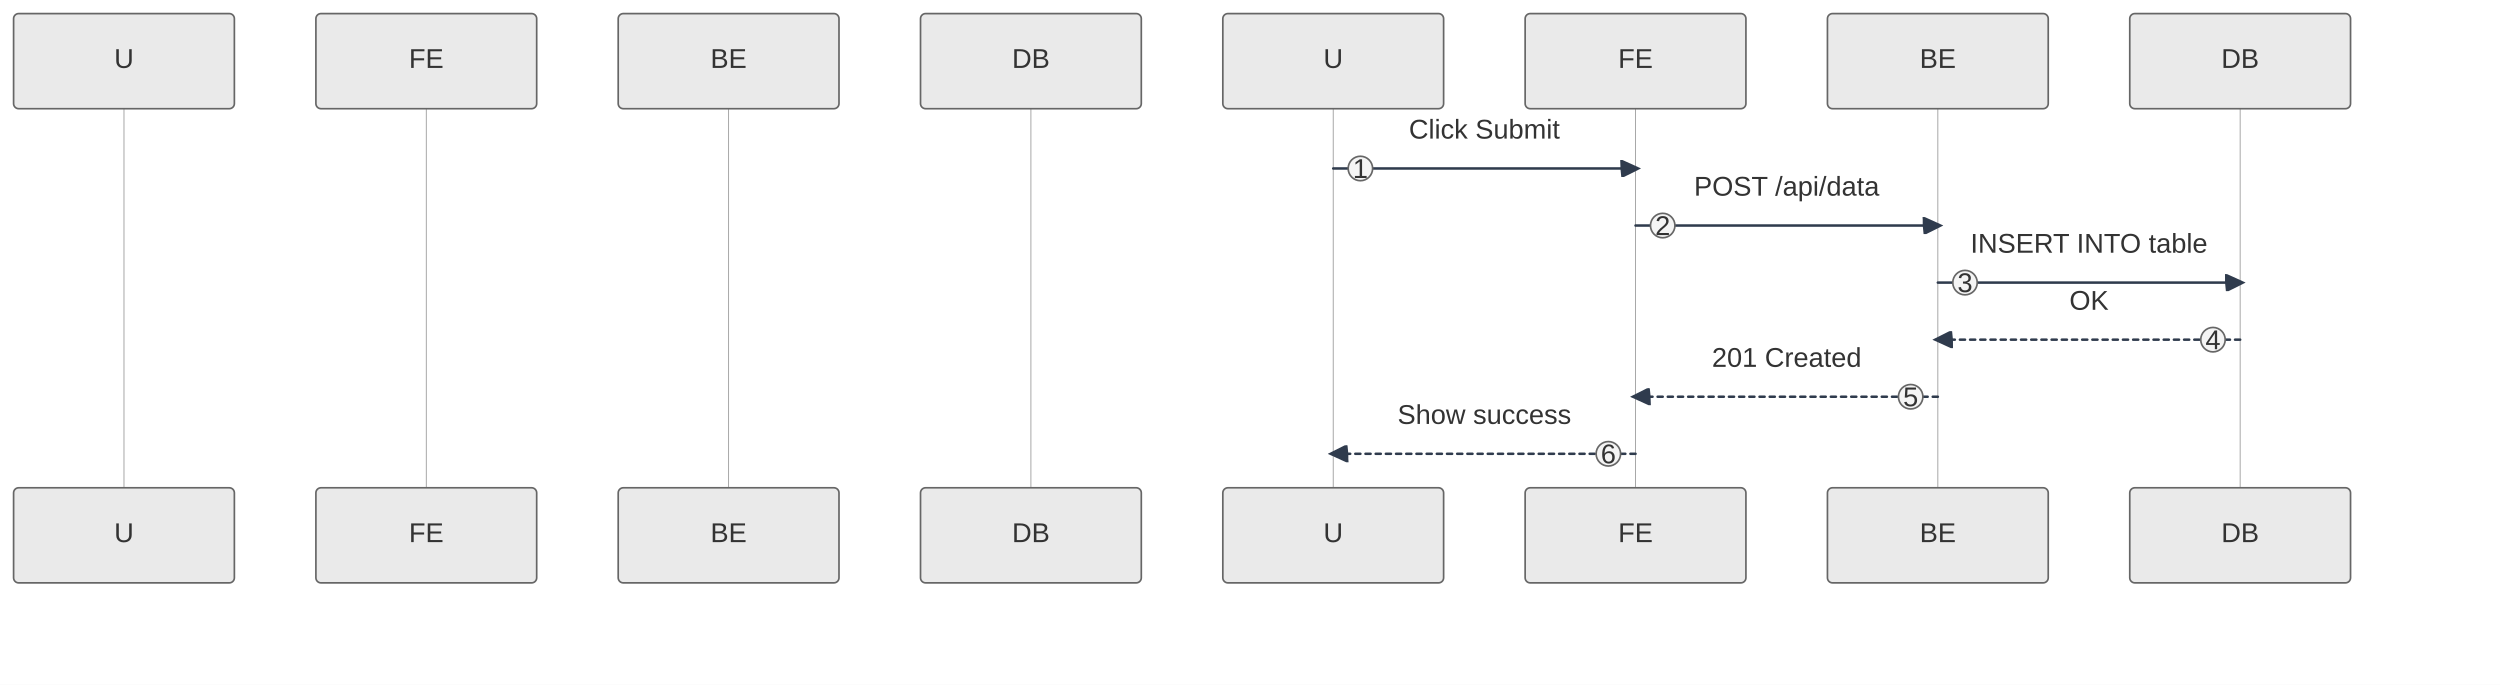
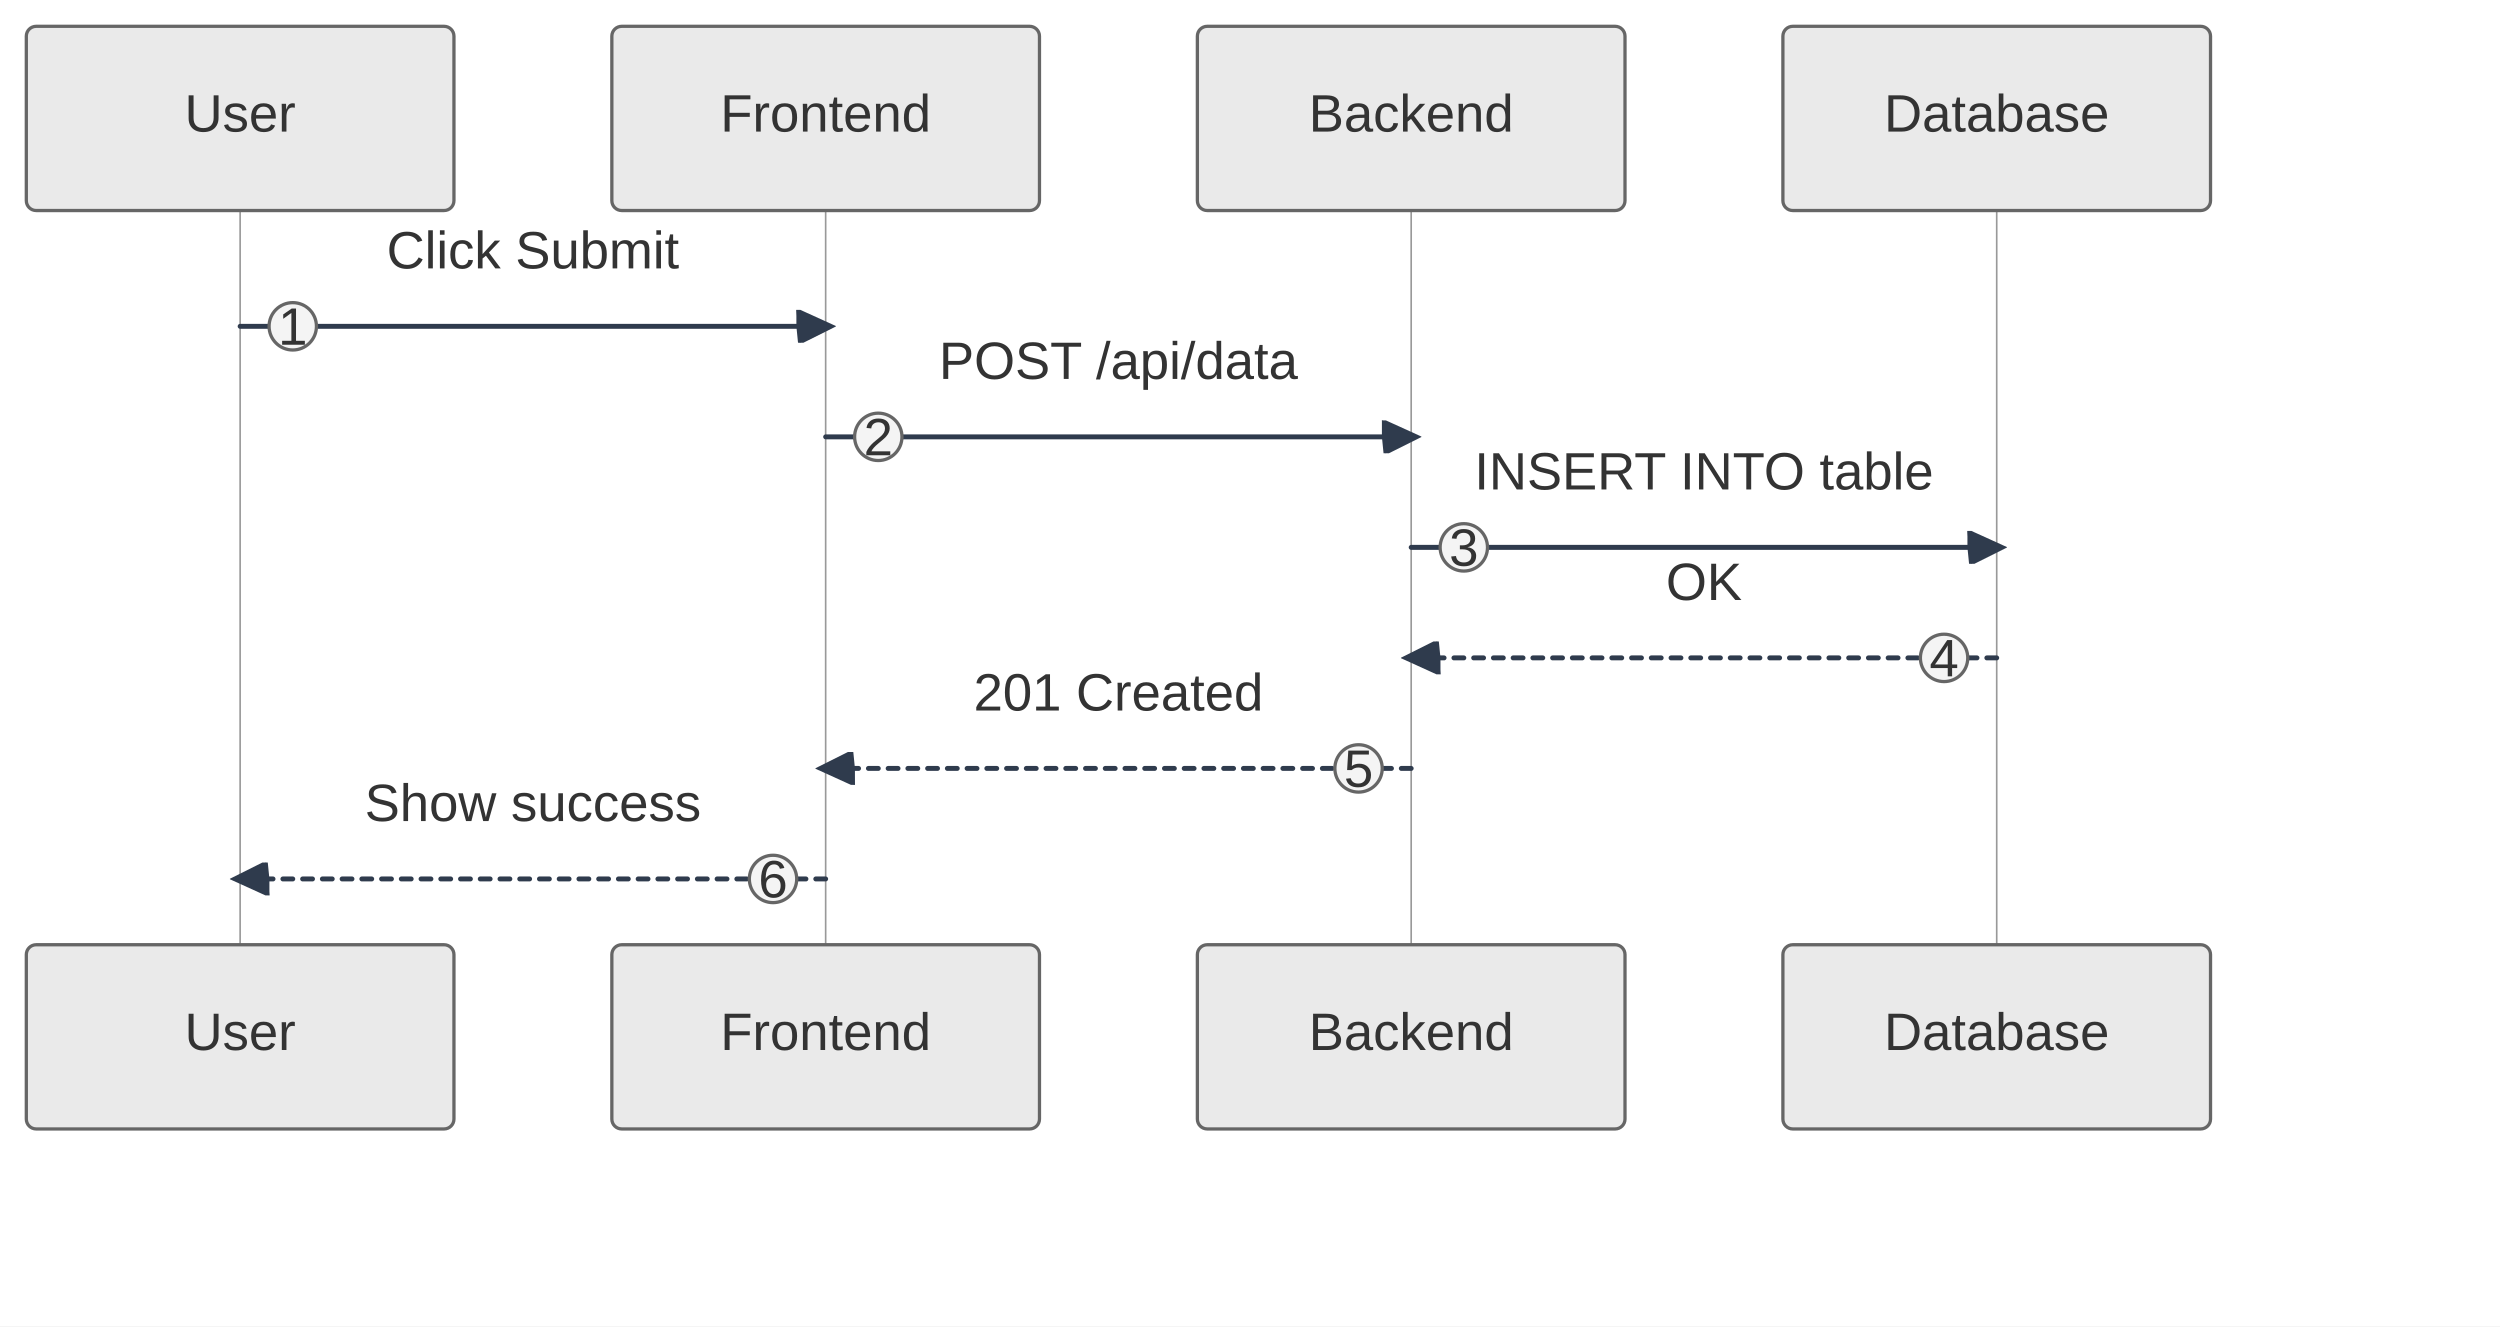
- <svg xmlns="http://www.w3.org/2000/svg" width="1472" height="403.2" viewBox="0 0 1472 403.2">
-   <rect x="0" y="0" width="1472" height="403.2" fill="#FFFFFF" />
+ <svg xmlns="http://www.w3.org/2000/svg" width="760" height="403.2" viewBox="0 0 760 403.2">
+   <rect x="0" y="0" width="760" height="403.2" fill="#FFFFFF" />
  <defs>
    <marker id="arrow-0" viewBox="0 0 10 10" refX="5" refY="5" markerUnits="userSpaceOnUse" markerWidth="8" markerHeight="8" orient="auto">
      <path d="M 0 0 L 10 5 L 0 10 z" fill="#2F3B4D" stroke="#2F3B4D" stroke-width="1" stroke-dasharray="1,0" />
    </marker>
    <marker id="arrow-start-0" viewBox="0 0 10 10" refX="4.5" refY="5" markerUnits="userSpaceOnUse" markerWidth="8" markerHeight="8" orient="auto">
      <path d="M 0 5 L 10 10 L 10 0 z" fill="#2F3B4D" stroke="#2F3B4D" stroke-width="1" stroke-dasharray="1,0" />
    </marker>
    <marker id="arrow-seq-0" viewBox="-1 0 12 10" refX="7.9" refY="5" markerUnits="userSpaceOnUse" markerWidth="12" markerHeight="12" orient="auto-start-reverse">
      <path d="M -1 0 L 10 5 L 0 10 z" fill="#2F3B4D" stroke="#2F3B4D" stroke-width="1" stroke-dasharray="1,0" />
    </marker>
    <marker id="arrow-start-seq-0" viewBox="-1 0 12 10" refX="2.1" refY="5" markerUnits="userSpaceOnUse" markerWidth="12" markerHeight="12" orient="auto">
      <path d="M 11 0 L 0 5 L 11 10 z" fill="#2F3B4D" stroke="#2F3B4D" stroke-width="1" stroke-dasharray="1,0" />
    </marker>
  </defs>
  <line x1="73.00" y1="64.00" x2="73.00" y2="287.20" stroke="#999999" stroke-width="0.5" />
  <line x1="251.00" y1="64.00" x2="251.00" y2="287.20" stroke="#999999" stroke-width="0.5" />
  <line x1="429.00" y1="64.00" x2="429.00" y2="287.20" stroke="#999999" stroke-width="0.5" />
  <line x1="607.00" y1="64.00" x2="607.00" y2="287.20" stroke="#999999" stroke-width="0.5" />
-   <line x1="785.00" y1="64.00" x2="785.00" y2="287.20" stroke="#999999" stroke-width="0.5" />
-   <line x1="963.00" y1="64.00" x2="963.00" y2="287.20" stroke="#999999" stroke-width="0.5" />
-   <line x1="1141.00" y1="64.00" x2="1141.00" y2="287.20" stroke="#999999" stroke-width="0.5" />
-   <line x1="1319.00" y1="64.00" x2="1319.00" y2="287.20" stroke="#999999" stroke-width="0.5" />
-   <path d="M 785.000,99.200 L 963.000,99.200" fill="none" stroke="#2F3B4D" stroke-width="1.5" marker-end="url(#arrow-seq-0)" stroke-linecap="round" stroke-linejoin="round" />
-   <text x="874.00" y="81.60" text-anchor="middle" font-family="'trebuchet ms', verdana, arial, sans-serif" font-size="16" fill="#333333">
-     <tspan x="874.00" dy="0.00">Click Submit</tspan>
+   <path d="M 73.000,99.200 L 251.000,99.200" fill="none" stroke="#2F3B4D" stroke-width="1.5" marker-end="url(#arrow-seq-0)" stroke-linecap="round" stroke-linejoin="round" />
+   <text x="162.00" y="81.60" text-anchor="middle" font-family="'trebuchet ms', verdana, arial, sans-serif" font-size="16" fill="#333333">
+     <tspan x="162.00" dy="0.00">Click Submit</tspan>
  </text>
-   <path d="M 963.000,132.800 L 1141.000,132.800" fill="none" stroke="#2F3B4D" stroke-width="1.5" marker-end="url(#arrow-seq-0)" stroke-linecap="round" stroke-linejoin="round" />
-   <text x="1052.00" y="115.20" text-anchor="middle" font-family="'trebuchet ms', verdana, arial, sans-serif" font-size="16" fill="#333333">
-     <tspan x="1052.00" dy="0.00">POST /api/data</tspan>
+   <path d="M 251.000,132.800 L 429.000,132.800" fill="none" stroke="#2F3B4D" stroke-width="1.5" marker-end="url(#arrow-seq-0)" stroke-linecap="round" stroke-linejoin="round" />
+   <text x="340.00" y="115.20" text-anchor="middle" font-family="'trebuchet ms', verdana, arial, sans-serif" font-size="16" fill="#333333">
+     <tspan x="340.00" dy="0.00">POST /api/data</tspan>
  </text>
-   <path d="M 1141.000,166.400 L 1319.000,166.400" fill="none" stroke="#2F3B4D" stroke-width="1.5" marker-end="url(#arrow-seq-0)" stroke-linecap="round" stroke-linejoin="round" />
-   <text x="1230.00" y="148.80" text-anchor="middle" font-family="'trebuchet ms', verdana, arial, sans-serif" font-size="16" fill="#333333">
-     <tspan x="1230.00" dy="0.00">INSERT INTO table</tspan>
+   <path d="M 429.000,166.400 L 607.000,166.400" fill="none" stroke="#2F3B4D" stroke-width="1.5" marker-end="url(#arrow-seq-0)" stroke-linecap="round" stroke-linejoin="round" />
+   <text x="518.00" y="148.80" text-anchor="middle" font-family="'trebuchet ms', verdana, arial, sans-serif" font-size="16" fill="#333333">
+     <tspan x="518.00" dy="0.00">INSERT INTO table</tspan>
  </text>
-   <path d="M 1319.000,200.000 L 1141.000,200.000" fill="none" stroke="#2F3B4D" stroke-width="1.5" marker-end="url(#arrow-seq-0)" stroke-dasharray="3 3" stroke-linecap="round" stroke-linejoin="round" />
-   <text x="1230.00" y="182.40" text-anchor="middle" font-family="'trebuchet ms', verdana, arial, sans-serif" font-size="16" fill="#333333">
-     <tspan x="1230.00" dy="0.00">OK</tspan>
+   <path d="M 607.000,200.000 L 429.000,200.000" fill="none" stroke="#2F3B4D" stroke-width="1.5" marker-end="url(#arrow-seq-0)" stroke-dasharray="3 3" stroke-linecap="round" stroke-linejoin="round" />
+   <text x="518.00" y="182.40" text-anchor="middle" font-family="'trebuchet ms', verdana, arial, sans-serif" font-size="16" fill="#333333">
+     <tspan x="518.00" dy="0.00">OK</tspan>
  </text>
-   <path d="M 1141.000,233.600 L 963.000,233.600" fill="none" stroke="#2F3B4D" stroke-width="1.5" marker-end="url(#arrow-seq-0)" stroke-dasharray="3 3" stroke-linecap="round" stroke-linejoin="round" />
-   <text x="1052.00" y="216.00" text-anchor="middle" font-family="'trebuchet ms', verdana, arial, sans-serif" font-size="16" fill="#333333">
-     <tspan x="1052.00" dy="0.00">201 Created</tspan>
+   <path d="M 429.000,233.600 L 251.000,233.600" fill="none" stroke="#2F3B4D" stroke-width="1.5" marker-end="url(#arrow-seq-0)" stroke-dasharray="3 3" stroke-linecap="round" stroke-linejoin="round" />
+   <text x="340.00" y="216.00" text-anchor="middle" font-family="'trebuchet ms', verdana, arial, sans-serif" font-size="16" fill="#333333">
+     <tspan x="340.00" dy="0.00">201 Created</tspan>
  </text>
-   <path d="M 963.000,267.200 L 785.000,267.200" fill="none" stroke="#2F3B4D" stroke-width="1.5" marker-end="url(#arrow-seq-0)" stroke-dasharray="3 3" stroke-linecap="round" stroke-linejoin="round" />
-   <text x="874.00" y="249.60" text-anchor="middle" font-family="'trebuchet ms', verdana, arial, sans-serif" font-size="16" fill="#333333">
-     <tspan x="874.00" dy="0.00">Show success</tspan>
+   <path d="M 251.000,267.200 L 73.000,267.200" fill="none" stroke="#2F3B4D" stroke-width="1.5" marker-end="url(#arrow-seq-0)" stroke-dasharray="3 3" stroke-linecap="round" stroke-linejoin="round" />
+   <text x="162.00" y="249.60" text-anchor="middle" font-family="'trebuchet ms', verdana, arial, sans-serif" font-size="16" fill="#333333">
+     <tspan x="162.00" dy="0.00">Show success</tspan>
  </text>
-   <circle cx="801.00" cy="99.20" r="7.20" fill="#F4F4F4" stroke="#666666" stroke-width="1" />
-   <text x="801.00" y="104.80" text-anchor="middle" font-family="'trebuchet ms', verdana, arial, sans-serif" font-size="16" fill="#333333">1</text>
-   <circle cx="979.00" cy="132.80" r="7.20" fill="#F4F4F4" stroke="#666666" stroke-width="1" />
-   <text x="979.00" y="138.40" text-anchor="middle" font-family="'trebuchet ms', verdana, arial, sans-serif" font-size="16" fill="#333333">2</text>
-   <circle cx="1157.00" cy="166.40" r="7.20" fill="#F4F4F4" stroke="#666666" stroke-width="1" />
-   <text x="1157.00" y="172.00" text-anchor="middle" font-family="'trebuchet ms', verdana, arial, sans-serif" font-size="16" fill="#333333">3</text>
-   <circle cx="1303.00" cy="200.00" r="7.20" fill="#F4F4F4" stroke="#666666" stroke-width="1" />
-   <text x="1303.00" y="205.60" text-anchor="middle" font-family="'trebuchet ms', verdana, arial, sans-serif" font-size="16" fill="#333333">4</text>
-   <circle cx="1125.00" cy="233.60" r="7.20" fill="#F4F4F4" stroke="#666666" stroke-width="1" />
-   <text x="1125.00" y="239.20" text-anchor="middle" font-family="'trebuchet ms', verdana, arial, sans-serif" font-size="16" fill="#333333">5</text>
-   <circle cx="947.00" cy="267.20" r="7.20" fill="#F4F4F4" stroke="#666666" stroke-width="1" />
-   <text x="947.00" y="272.80" text-anchor="middle" font-family="'trebuchet ms', verdana, arial, sans-serif" font-size="16" fill="#333333">6</text>
-   <rect x="1076.00" y="8.00" width="130.00" height="56.00" rx="3" ry="3" fill="#EAEAEA" stroke="#666666" stroke-width="1.0" />
-   <text x="1141.00" y="40.00" text-anchor="middle" font-family="'trebuchet ms', verdana, arial, sans-serif" font-size="16" fill="#333333">
-     <tspan x="1141.00" dy="0.00">BE</tspan>
-   </text>
+   <circle cx="89.00" cy="99.20" r="7.20" fill="#F4F4F4" stroke="#666666" stroke-width="1" />
+   <text x="89.00" y="104.80" text-anchor="middle" font-family="'trebuchet ms', verdana, arial, sans-serif" font-size="16" fill="#333333">1</text>
+   <circle cx="267.00" cy="132.80" r="7.20" fill="#F4F4F4" stroke="#666666" stroke-width="1" />
+   <text x="267.00" y="138.40" text-anchor="middle" font-family="'trebuchet ms', verdana, arial, sans-serif" font-size="16" fill="#333333">2</text>
+   <circle cx="445.00" cy="166.40" r="7.20" fill="#F4F4F4" stroke="#666666" stroke-width="1" />
+   <text x="445.00" y="172.00" text-anchor="middle" font-family="'trebuchet ms', verdana, arial, sans-serif" font-size="16" fill="#333333">3</text>
+   <circle cx="591.00" cy="200.00" r="7.20" fill="#F4F4F4" stroke="#666666" stroke-width="1" />
+   <text x="591.00" y="205.60" text-anchor="middle" font-family="'trebuchet ms', verdana, arial, sans-serif" font-size="16" fill="#333333">4</text>
+   <circle cx="413.00" cy="233.60" r="7.20" fill="#F4F4F4" stroke="#666666" stroke-width="1" />
+   <text x="413.00" y="239.20" text-anchor="middle" font-family="'trebuchet ms', verdana, arial, sans-serif" font-size="16" fill="#333333">5</text>
+   <circle cx="235.00" cy="267.20" r="7.20" fill="#F4F4F4" stroke="#666666" stroke-width="1" />
+   <text x="235.00" y="272.80" text-anchor="middle" font-family="'trebuchet ms', verdana, arial, sans-serif" font-size="16" fill="#333333">6</text>
  <rect x="364.00" y="8.00" width="130.00" height="56.00" rx="3" ry="3" fill="#EAEAEA" stroke="#666666" stroke-width="1.0" />
  <text x="429.00" y="40.00" text-anchor="middle" font-family="'trebuchet ms', verdana, arial, sans-serif" font-size="16" fill="#333333">
-     <tspan x="429.00" dy="0.00">BE</tspan>
-   </text>
-   <rect x="1254.00" y="8.00" width="130.00" height="56.00" rx="3" ry="3" fill="#EAEAEA" stroke="#666666" stroke-width="1.0" />
-   <text x="1319.00" y="40.00" text-anchor="middle" font-family="'trebuchet ms', verdana, arial, sans-serif" font-size="16" fill="#333333">
-     <tspan x="1319.00" dy="0.00">DB</tspan>
+     <tspan x="429.00" dy="0.00">Backend</tspan>
  </text>
  <rect x="542.00" y="8.00" width="130.00" height="56.00" rx="3" ry="3" fill="#EAEAEA" stroke="#666666" stroke-width="1.0" />
  <text x="607.00" y="40.00" text-anchor="middle" font-family="'trebuchet ms', verdana, arial, sans-serif" font-size="16" fill="#333333">
-     <tspan x="607.00" dy="0.00">DB</tspan>
-   </text>
-   <rect x="898.00" y="8.00" width="130.00" height="56.00" rx="3" ry="3" fill="#EAEAEA" stroke="#666666" stroke-width="1.0" />
-   <text x="963.00" y="40.00" text-anchor="middle" font-family="'trebuchet ms', verdana, arial, sans-serif" font-size="16" fill="#333333">
-     <tspan x="963.00" dy="0.00">FE</tspan>
+     <tspan x="607.00" dy="0.00">Database</tspan>
  </text>
  <rect x="186.00" y="8.00" width="130.00" height="56.00" rx="3" ry="3" fill="#EAEAEA" stroke="#666666" stroke-width="1.0" />
  <text x="251.00" y="40.00" text-anchor="middle" font-family="'trebuchet ms', verdana, arial, sans-serif" font-size="16" fill="#333333">
-     <tspan x="251.00" dy="0.00">FE</tspan>
-   </text>
-   <rect x="720.00" y="8.00" width="130.00" height="56.00" rx="3" ry="3" fill="#EAEAEA" stroke="#666666" stroke-width="1.0" />
-   <text x="785.00" y="40.00" text-anchor="middle" font-family="'trebuchet ms', verdana, arial, sans-serif" font-size="16" fill="#333333">
-     <tspan x="785.00" dy="0.00">U</tspan>
+     <tspan x="251.00" dy="0.00">Frontend</tspan>
  </text>
  <rect x="8.00" y="8.00" width="130.00" height="56.00" rx="3" ry="3" fill="#EAEAEA" stroke="#666666" stroke-width="1.0" />
  <text x="73.00" y="40.00" text-anchor="middle" font-family="'trebuchet ms', verdana, arial, sans-serif" font-size="16" fill="#333333">
-     <tspan x="73.00" dy="0.00">U</tspan>
+     <tspan x="73.00" dy="0.00">User</tspan>
  </text>
  <rect x="8.00" y="287.20" width="130.00" height="56.00" rx="3" ry="3" fill="#EAEAEA" stroke="#666666" stroke-width="1.0" />
  <text x="73.00" y="319.20" text-anchor="middle" font-family="'trebuchet ms', verdana, arial, sans-serif" font-size="16" fill="#333333">
-     <tspan x="73.00" dy="0.00">U</tspan>
+     <tspan x="73.00" dy="0.00">User</tspan>
  </text>
  <rect x="186.00" y="287.20" width="130.00" height="56.00" rx="3" ry="3" fill="#EAEAEA" stroke="#666666" stroke-width="1.0" />
  <text x="251.00" y="319.20" text-anchor="middle" font-family="'trebuchet ms', verdana, arial, sans-serif" font-size="16" fill="#333333">
-     <tspan x="251.00" dy="0.00">FE</tspan>
+     <tspan x="251.00" dy="0.00">Frontend</tspan>
  </text>
  <rect x="364.00" y="287.20" width="130.00" height="56.00" rx="3" ry="3" fill="#EAEAEA" stroke="#666666" stroke-width="1.0" />
  <text x="429.00" y="319.20" text-anchor="middle" font-family="'trebuchet ms', verdana, arial, sans-serif" font-size="16" fill="#333333">
-     <tspan x="429.00" dy="0.00">BE</tspan>
+     <tspan x="429.00" dy="0.00">Backend</tspan>
  </text>
  <rect x="542.00" y="287.20" width="130.00" height="56.00" rx="3" ry="3" fill="#EAEAEA" stroke="#666666" stroke-width="1.0" />
  <text x="607.00" y="319.20" text-anchor="middle" font-family="'trebuchet ms', verdana, arial, sans-serif" font-size="16" fill="#333333">
-     <tspan x="607.00" dy="0.00">DB</tspan>
-   </text>
-   <rect x="720.00" y="287.20" width="130.00" height="56.00" rx="3" ry="3" fill="#EAEAEA" stroke="#666666" stroke-width="1.0" />
-   <text x="785.00" y="319.20" text-anchor="middle" font-family="'trebuchet ms', verdana, arial, sans-serif" font-size="16" fill="#333333">
-     <tspan x="785.00" dy="0.00">U</tspan>
-   </text>
-   <rect x="898.00" y="287.20" width="130.00" height="56.00" rx="3" ry="3" fill="#EAEAEA" stroke="#666666" stroke-width="1.0" />
-   <text x="963.00" y="319.20" text-anchor="middle" font-family="'trebuchet ms', verdana, arial, sans-serif" font-size="16" fill="#333333">
-     <tspan x="963.00" dy="0.00">FE</tspan>
-   </text>
-   <rect x="1076.00" y="287.20" width="130.00" height="56.00" rx="3" ry="3" fill="#EAEAEA" stroke="#666666" stroke-width="1.0" />
-   <text x="1141.00" y="319.20" text-anchor="middle" font-family="'trebuchet ms', verdana, arial, sans-serif" font-size="16" fill="#333333">
-     <tspan x="1141.00" dy="0.00">BE</tspan>
-   </text>
-   <rect x="1254.00" y="287.20" width="130.00" height="56.00" rx="3" ry="3" fill="#EAEAEA" stroke="#666666" stroke-width="1.0" />
-   <text x="1319.00" y="319.20" text-anchor="middle" font-family="'trebuchet ms', verdana, arial, sans-serif" font-size="16" fill="#333333">
-     <tspan x="1319.00" dy="0.00">DB</tspan>
+     <tspan x="607.00" dy="0.00">Database</tspan>
  </text>
</svg>
